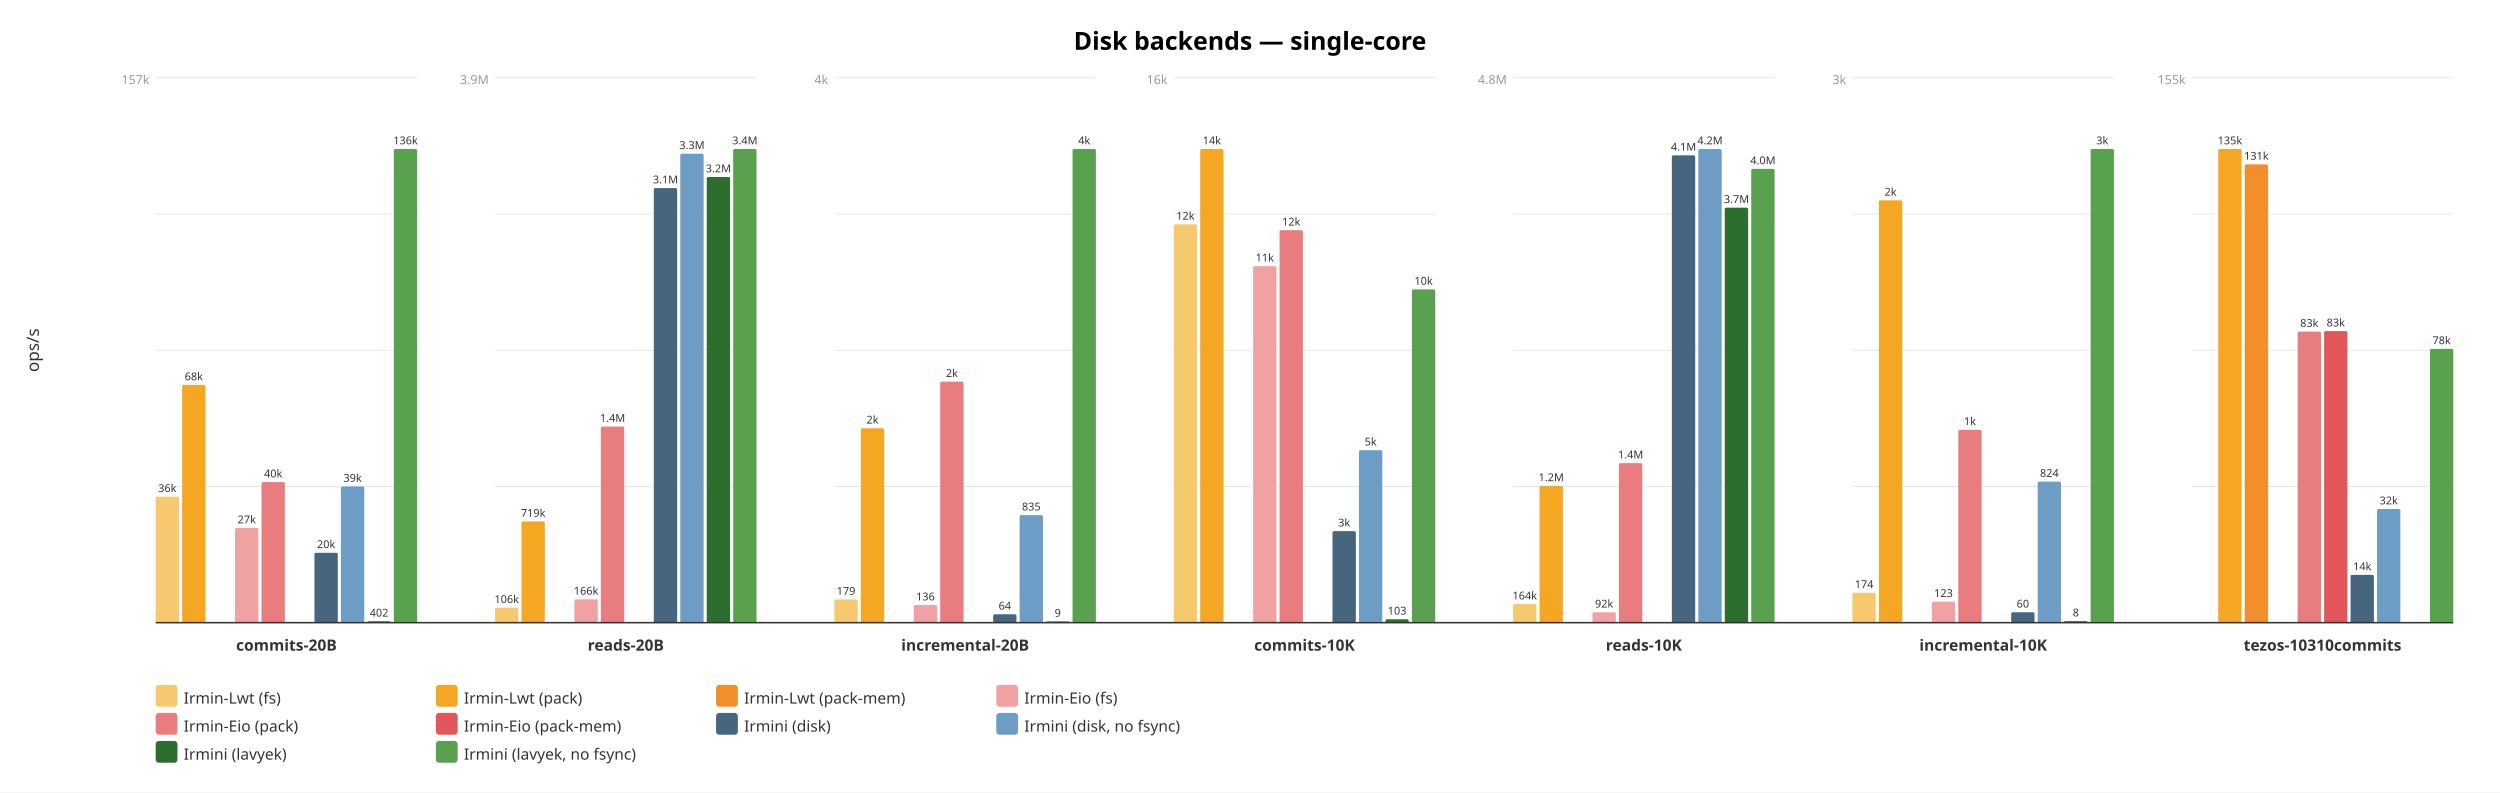
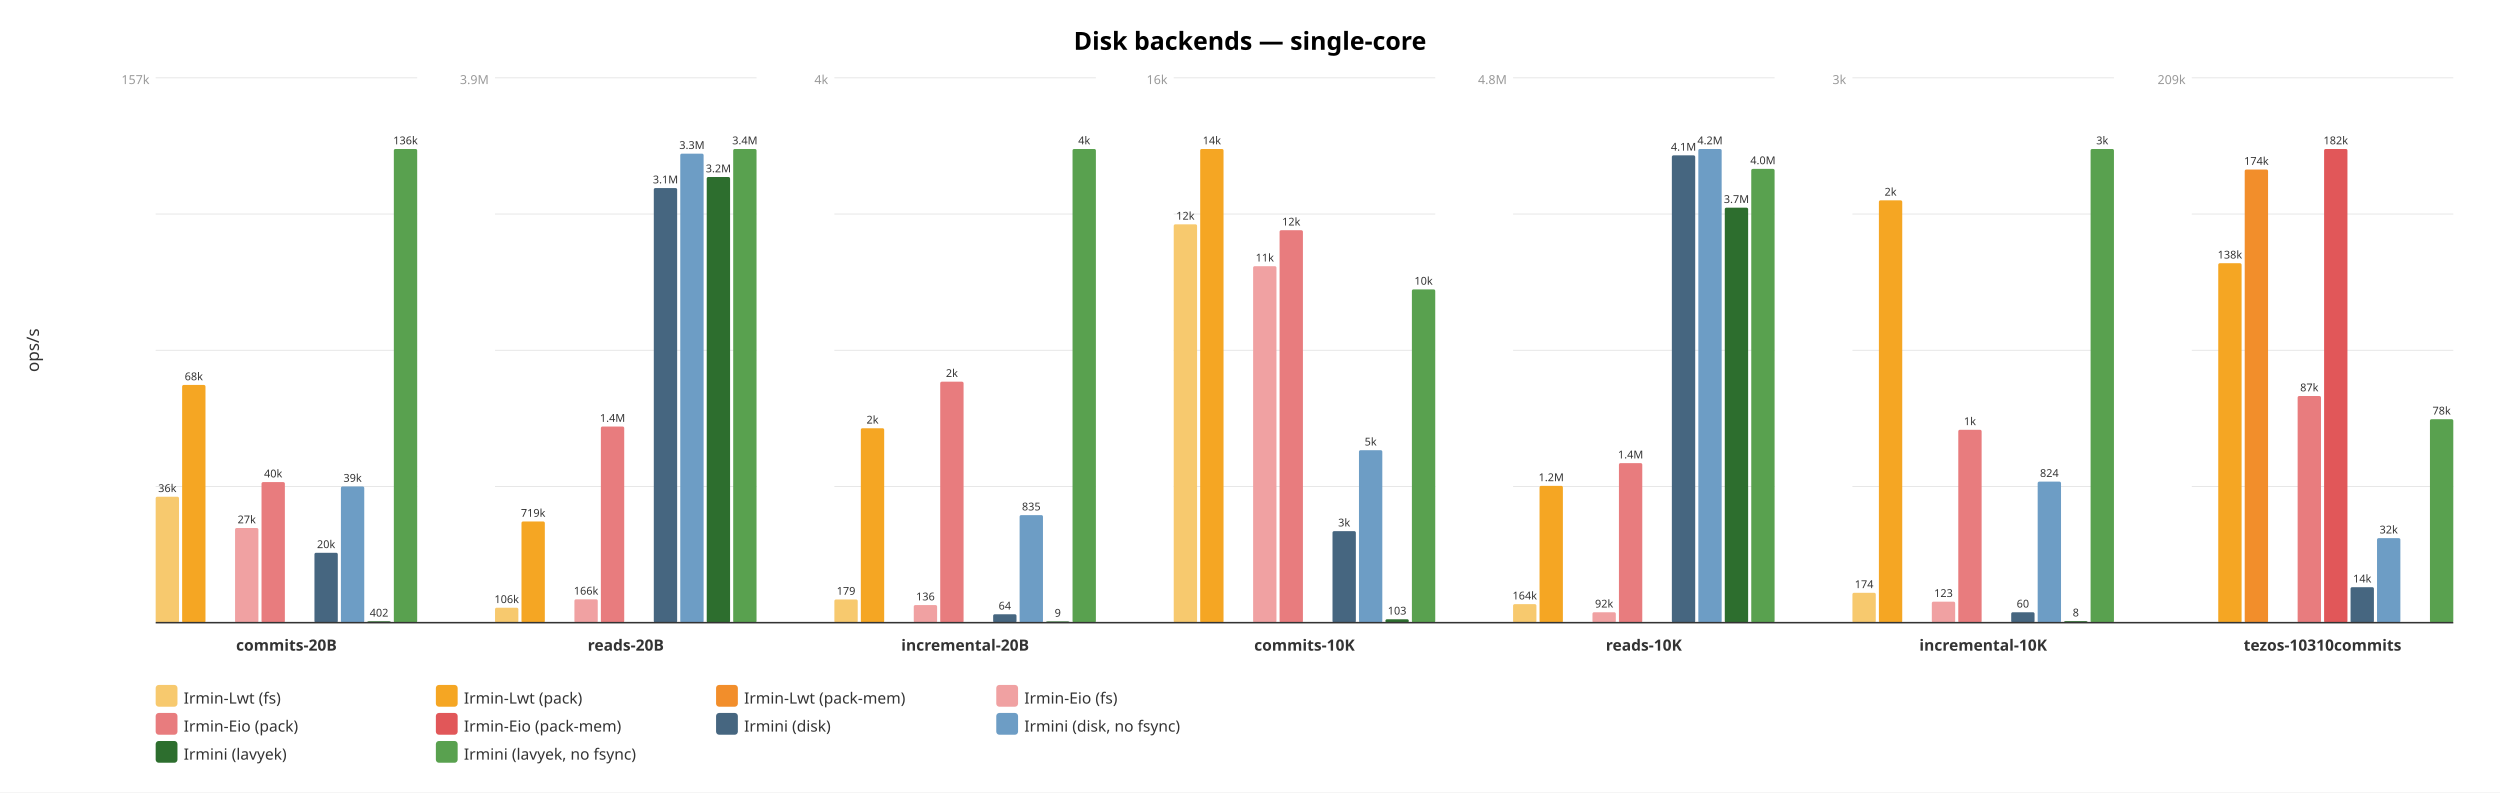
<svg xmlns="http://www.w3.org/2000/svg" width="1606" height="509" font-family="system-ui, sans-serif" font-size="11">
  <rect width="1606" height="509" fill="white" />
  <defs>
</defs>
  <text x="803.0" y="32" text-anchor="middle" font-size="16" font-weight="bold">Disk backends — single-core</text>
  <g transform="translate(100,50)">
    <text x="-75" y="175.0" text-anchor="middle" font-size="11" fill="#333" transform="rotate(-90,-75,175.0)">ops/s</text>
    <line x1="0" y1="262.5" x2="168" y2="262.5" stroke="#e0e0e0" stroke-width="0.5" />
    <line x1="0" y1="175.0" x2="168" y2="175.0" stroke="#e0e0e0" stroke-width="0.5" />
    <line x1="0" y1="87.5" x2="168" y2="87.5" stroke="#e0e0e0" stroke-width="0.5" />
    <line x1="0" y1="0.0" x2="168" y2="0.0" stroke="#e0e0e0" stroke-width="0.5" />
    <text x="-4.0" y="4.0" text-anchor="end" font-size="8" fill="#999">157k</text>
    <rect x="0.0" y="269.1" width="15" height="80.9" fill="#f7c96e" rx="1" />
    <text x="7.5" y="266.1" text-anchor="middle" font-size="7" fill="#333">36k</text>
    <rect x="17.0" y="197.3" width="15" height="152.7" fill="#f5a623" rx="1" />
    <text x="24.5" y="194.3" text-anchor="middle" font-size="7" fill="#333">68k</text>
    <rect x="51.0" y="289.2" width="15" height="60.8" fill="#f0a1a2" rx="1" />
    <text x="58.5" y="286.2" text-anchor="middle" font-size="7" fill="#333">27k</text>
    <rect x="68.0" y="259.7" width="15" height="90.3" fill="#e87c7e" rx="1" />
    <text x="75.5" y="256.7" text-anchor="middle" font-size="7" fill="#333">40k</text>
    <rect x="102.0" y="305.1" width="15" height="44.9" fill="#466680" rx="1" />
    <text x="109.5" y="302.1" text-anchor="middle" font-size="7" fill="#333">20k</text>
    <rect x="119.0" y="262.5" width="15" height="87.5" fill="#6d9dc5" rx="1" />
    <text x="126.5" y="259.5" text-anchor="middle" font-size="7" fill="#333">39k</text>
    <rect x="136.0" y="349.1" width="15" height="0.9" fill="#2d6e2e" rx="1" />
    <text x="143.5" y="346.1" text-anchor="middle" font-size="7" fill="#333">402</text>
    <rect x="153.0" y="45.7" width="15" height="304.3" fill="#59a14f" rx="1" />
    <text x="160.5" y="42.7" text-anchor="middle" font-size="7" fill="#333">136k</text>
    <text x="84.0" y="368" text-anchor="middle" font-size="10" font-weight="bold" fill="#333">commits-20B</text>
    <line x1="218" y1="262.5" x2="386" y2="262.5" stroke="#e0e0e0" stroke-width="0.5" />
    <line x1="218" y1="175.0" x2="386" y2="175.0" stroke="#e0e0e0" stroke-width="0.5" />
    <line x1="218" y1="87.5" x2="386" y2="87.5" stroke="#e0e0e0" stroke-width="0.5" />
    <line x1="218" y1="0.0" x2="386" y2="0.0" stroke="#e0e0e0" stroke-width="0.5" />
    <text x="214.0" y="4.0" text-anchor="end" font-size="8" fill="#999">3.9M</text>
    <rect x="218.0" y="340.4" width="15" height="9.6" fill="#f7c96e" rx="1" />
    <text x="225.5" y="337.4" text-anchor="middle" font-size="7" fill="#333">106k</text>
    <rect x="235.0" y="285.0" width="15" height="65.0" fill="#f5a623" rx="1" />
    <text x="242.5" y="282.0" text-anchor="middle" font-size="7" fill="#333">719k</text>
    <rect x="269.0" y="335.0" width="15" height="15.0" fill="#f0a1a2" rx="1" />
    <text x="276.5" y="332.0" text-anchor="middle" font-size="7" fill="#333">166k</text>
    <rect x="286.0" y="224.0" width="15" height="126.0" fill="#e87c7e" rx="1" />
    <text x="293.5" y="221.0" text-anchor="middle" font-size="7" fill="#333">1.4M</text>
    <rect x="320.0" y="70.8" width="15" height="279.2" fill="#466680" rx="1" />
    <text x="327.5" y="67.8" text-anchor="middle" font-size="7" fill="#333">3.1M</text>
    <rect x="337.0" y="48.7" width="15" height="301.3" fill="#6d9dc5" rx="1" />
    <text x="344.5" y="45.7" text-anchor="middle" font-size="7" fill="#333">3.3M</text>
    <rect x="354.0" y="63.7" width="15" height="286.3" fill="#2d6e2e" rx="1" />
    <text x="361.5" y="60.7" text-anchor="middle" font-size="7" fill="#333">3.2M</text>
    <rect x="371.0" y="45.7" width="15" height="304.3" fill="#59a14f" rx="1" />
    <text x="378.5" y="42.7" text-anchor="middle" font-size="7" fill="#333">3.4M</text>
    <text x="302.0" y="368" text-anchor="middle" font-size="10" font-weight="bold" fill="#333">reads-20B</text>
    <line x1="436" y1="262.5" x2="604" y2="262.5" stroke="#e0e0e0" stroke-width="0.5" />
    <line x1="436" y1="175.0" x2="604" y2="175.0" stroke="#e0e0e0" stroke-width="0.5" />
    <line x1="436" y1="87.5" x2="604" y2="87.5" stroke="#e0e0e0" stroke-width="0.5" />
    <line x1="436" y1="0.0" x2="604" y2="0.0" stroke="#e0e0e0" stroke-width="0.5" />
    <text x="432.0" y="4.0" text-anchor="end" font-size="8" fill="#999">4k</text>
    <rect x="436.0" y="335.1" width="15" height="14.9" fill="#f7c96e" rx="1" />
    <text x="443.5" y="332.1" text-anchor="middle" font-size="7" fill="#333">179</text>
    <rect x="453.0" y="225.1" width="15" height="124.9" fill="#f5a623" rx="1" />
    <text x="460.5" y="222.1" text-anchor="middle" font-size="7" fill="#333">2k</text>
    <rect x="487.0" y="338.7" width="15" height="11.3" fill="#f0a1a2" rx="1" />
    <text x="494.5" y="335.7" text-anchor="middle" font-size="7" fill="#333">136</text>
    <rect x="504.0" y="195.2" width="15" height="154.8" fill="#e87c7e" rx="1" />
    <text x="511.5" y="192.2" text-anchor="middle" font-size="7" fill="#333">2k</text>
    <rect x="538.0" y="344.6" width="15" height="5.4" fill="#466680" rx="1" />
    <text x="545.5" y="341.6" text-anchor="middle" font-size="7" fill="#333">64</text>
    <rect x="555.0" y="280.9" width="15" height="69.1" fill="#6d9dc5" rx="1" />
    <text x="562.5" y="277.9" text-anchor="middle" font-size="7" fill="#333">835</text>
    <rect x="572.0" y="349.2" width="15" height="0.8" fill="#2d6e2e" rx="1" />
    <text x="579.5" y="346.2" text-anchor="middle" font-size="7" fill="#333">9</text>
    <rect x="589.0" y="45.7" width="15" height="304.3" fill="#59a14f" rx="1" />
    <text x="596.5" y="42.7" text-anchor="middle" font-size="7" fill="#333">4k</text>
    <text x="520.0" y="368" text-anchor="middle" font-size="10" font-weight="bold" fill="#333">incremental-20B</text>
    <line x1="654" y1="262.5" x2="822" y2="262.5" stroke="#e0e0e0" stroke-width="0.5" />
    <line x1="654" y1="175.0" x2="822" y2="175.0" stroke="#e0e0e0" stroke-width="0.5" />
    <line x1="654" y1="87.5" x2="822" y2="87.5" stroke="#e0e0e0" stroke-width="0.5" />
    <line x1="654" y1="0.0" x2="822" y2="0.0" stroke="#e0e0e0" stroke-width="0.5" />
    <text x="650.0" y="4.0" text-anchor="end" font-size="8" fill="#999">16k</text>
    <rect x="654.0" y="94.1" width="15" height="255.9" fill="#f7c96e" rx="1" />
    <text x="661.5" y="91.1" text-anchor="middle" font-size="7" fill="#333">12k</text>
    <rect x="671.0" y="45.7" width="15" height="304.3" fill="#f5a623" rx="1" />
    <text x="678.5" y="42.7" text-anchor="middle" font-size="7" fill="#333">14k</text>
    <rect x="705.0" y="121.0" width="15" height="229.0" fill="#f0a1a2" rx="1" />
    <text x="712.5" y="118.0" text-anchor="middle" font-size="7" fill="#333">11k</text>
    <rect x="722.0" y="97.9" width="15" height="252.1" fill="#e87c7e" rx="1" />
    <text x="729.5" y="94.9" text-anchor="middle" font-size="7" fill="#333">12k</text>
    <rect x="756.0" y="291.2" width="15" height="58.8" fill="#466680" rx="1" />
    <text x="763.5" y="288.2" text-anchor="middle" font-size="7" fill="#333">3k</text>
    <rect x="773.0" y="239.2" width="15" height="110.8" fill="#6d9dc5" rx="1" />
    <text x="780.5" y="236.2" text-anchor="middle" font-size="7" fill="#333">5k</text>
    <rect x="790.0" y="347.8" width="15" height="2.2" fill="#2d6e2e" rx="1" />
    <text x="797.5" y="344.8" text-anchor="middle" font-size="7" fill="#333">103</text>
    <rect x="807.0" y="135.9" width="15" height="214.1" fill="#59a14f" rx="1" />
    <text x="814.5" y="132.9" text-anchor="middle" font-size="7" fill="#333">10k</text>
    <text x="738.0" y="368" text-anchor="middle" font-size="10" font-weight="bold" fill="#333">commits-10K</text>
    <line x1="872" y1="262.5" x2="1040" y2="262.5" stroke="#e0e0e0" stroke-width="0.5" />
    <line x1="872" y1="175.0" x2="1040" y2="175.0" stroke="#e0e0e0" stroke-width="0.5" />
    <line x1="872" y1="87.5" x2="1040" y2="87.5" stroke="#e0e0e0" stroke-width="0.5" />
    <line x1="872" y1="0.0" x2="1040" y2="0.0" stroke="#e0e0e0" stroke-width="0.5" />
    <text x="868.0" y="4.0" text-anchor="end" font-size="8" fill="#999">4.8M</text>
    <rect x="872.0" y="338.1" width="15" height="11.9" fill="#f7c96e" rx="1" />
    <text x="879.5" y="335.1" text-anchor="middle" font-size="7" fill="#333">164k</text>
    <rect x="889.0" y="262.1" width="15" height="87.9" fill="#f5a623" rx="1" />
    <text x="896.5" y="259.1" text-anchor="middle" font-size="7" fill="#333">1.2M</text>
    <rect x="923.0" y="343.3" width="15" height="6.7" fill="#f0a1a2" rx="1" />
    <text x="930.5" y="340.3" text-anchor="middle" font-size="7" fill="#333">92k</text>
    <rect x="940.0" y="247.5" width="15" height="102.5" fill="#e87c7e" rx="1" />
    <text x="947.5" y="244.5" text-anchor="middle" font-size="7" fill="#333">1.4M</text>
    <rect x="974.0" y="49.8" width="15" height="300.2" fill="#466680" rx="1" />
    <text x="981.5" y="46.8" text-anchor="middle" font-size="7" fill="#333">4.1M</text>
    <rect x="991.0" y="45.7" width="15" height="304.3" fill="#6d9dc5" rx="1" />
    <text x="998.5" y="42.7" text-anchor="middle" font-size="7" fill="#333">4.2M</text>
    <rect x="1008.0" y="83.4" width="15" height="266.6" fill="#2d6e2e" rx="1" />
    <text x="1015.5" y="80.4" text-anchor="middle" font-size="7" fill="#333">3.7M</text>
    <rect x="1025.0" y="58.5" width="15" height="291.5" fill="#59a14f" rx="1" />
    <text x="1032.5" y="55.5" text-anchor="middle" font-size="7" fill="#333">4.0M</text>
    <text x="956.0" y="368" text-anchor="middle" font-size="10" font-weight="bold" fill="#333">reads-10K</text>
    <line x1="1090" y1="262.5" x2="1258" y2="262.5" stroke="#e0e0e0" stroke-width="0.5" />
    <line x1="1090" y1="175.0" x2="1258" y2="175.0" stroke="#e0e0e0" stroke-width="0.5" />
    <line x1="1090" y1="87.5" x2="1258" y2="87.5" stroke="#e0e0e0" stroke-width="0.5" />
    <line x1="1090" y1="0.0" x2="1258" y2="0.0" stroke="#e0e0e0" stroke-width="0.5" />
    <text x="1086.0" y="4.0" text-anchor="end" font-size="8" fill="#999">3k</text>
    <rect x="1090.0" y="330.8" width="15" height="19.2" fill="#f7c96e" rx="1" />
    <text x="1097.5" y="327.8" text-anchor="middle" font-size="7" fill="#333">174</text>
    <rect x="1107.0" y="78.7" width="15" height="271.3" fill="#f5a623" rx="1" />
    <text x="1114.5" y="75.7" text-anchor="middle" font-size="7" fill="#333">2k</text>
    <rect x="1141.0" y="336.5" width="15" height="13.5" fill="#f0a1a2" rx="1" />
    <text x="1148.5" y="333.5" text-anchor="middle" font-size="7" fill="#333">123</text>
    <rect x="1158.0" y="226.1" width="15" height="123.9" fill="#e87c7e" rx="1" />
    <text x="1165.5" y="223.1" text-anchor="middle" font-size="7" fill="#333">1k</text>
    <rect x="1192.0" y="343.3" width="15" height="6.7" fill="#466680" rx="1" />
    <text x="1199.5" y="340.3" text-anchor="middle" font-size="7" fill="#333">60</text>
    <rect x="1209.0" y="259.4" width="15" height="90.6" fill="#6d9dc5" rx="1" />
    <text x="1216.5" y="256.4" text-anchor="middle" font-size="7" fill="#333">824</text>
    <rect x="1226.0" y="349.0" width="15" height="1.0" fill="#2d6e2e" rx="1" />
    <text x="1233.5" y="346.0" text-anchor="middle" font-size="7" fill="#333">8</text>
    <rect x="1243.0" y="45.7" width="15" height="304.3" fill="#59a14f" rx="1" />
    <text x="1250.5" y="42.7" text-anchor="middle" font-size="7" fill="#333">3k</text>
    <text x="1174.0" y="368" text-anchor="middle" font-size="10" font-weight="bold" fill="#333">incremental-10K</text>
    <line x1="1308" y1="262.5" x2="1476" y2="262.5" stroke="#e0e0e0" stroke-width="0.5" />
    <line x1="1308" y1="175.0" x2="1476" y2="175.0" stroke="#e0e0e0" stroke-width="0.5" />
    <line x1="1308" y1="87.5" x2="1476" y2="87.5" stroke="#e0e0e0" stroke-width="0.5" />
    <line x1="1308" y1="0.0" x2="1476" y2="0.0" stroke="#e0e0e0" stroke-width="0.5" />
-     <text x="1304.0" y="4.0" text-anchor="end" font-size="8" fill="#999">155k</text>
-     <rect x="1325.0" y="45.7" width="15" height="304.3" fill="#f5a623" rx="1" />
-     <text x="1332.5" y="42.7" text-anchor="middle" font-size="7" fill="#333">135k</text>
-     <rect x="1342.0" y="55.6" width="15" height="294.4" fill="#f28e2b" rx="1" />
-     <text x="1349.5" y="52.6" text-anchor="middle" font-size="7" fill="#333">131k</text>
-     <rect x="1376.0" y="163.0" width="15" height="187.0" fill="#e87c7e" rx="1" />
-     <text x="1383.5" y="160.0" text-anchor="middle" font-size="7" fill="#333">83k</text>
-     <rect x="1393.0" y="162.7" width="15" height="187.3" fill="#e15759" rx="1" />
-     <text x="1400.5" y="159.7" text-anchor="middle" font-size="7" fill="#333">83k</text>
-     <rect x="1410.0" y="319.3" width="15" height="30.7" fill="#466680" rx="1" />
-     <text x="1417.5" y="316.3" text-anchor="middle" font-size="7" fill="#333">14k</text>
-     <rect x="1427.0" y="277.0" width="15" height="73.0" fill="#6d9dc5" rx="1" />
-     <text x="1434.5" y="274.0" text-anchor="middle" font-size="7" fill="#333">32k</text>
-     <rect x="1461.0" y="174.1" width="15" height="175.9" fill="#59a14f" rx="1" />
-     <text x="1468.5" y="171.1" text-anchor="middle" font-size="7" fill="#333">78k</text>
+     <text x="1304.0" y="4.0" text-anchor="end" font-size="8" fill="#999">209k</text>
+     <rect x="1325.0" y="119.1" width="15" height="230.9" fill="#f5a623" rx="1" />
+     <text x="1332.5" y="116.1" text-anchor="middle" font-size="7" fill="#333">138k</text>
+     <rect x="1342.0" y="58.9" width="15" height="291.1" fill="#f28e2b" rx="1" />
+     <text x="1349.5" y="55.9" text-anchor="middle" font-size="7" fill="#333">174k</text>
+     <rect x="1376.0" y="204.4" width="15" height="145.6" fill="#e87c7e" rx="1" />
+     <text x="1383.5" y="201.4" text-anchor="middle" font-size="7" fill="#333">87k</text>
+     <rect x="1393.0" y="45.7" width="15" height="304.3" fill="#e15759" rx="1" />
+     <text x="1400.5" y="42.7" text-anchor="middle" font-size="7" fill="#333">182k</text>
+     <rect x="1410.0" y="327.2" width="15" height="22.8" fill="#466680" rx="1" />
+     <text x="1417.5" y="324.2" text-anchor="middle" font-size="7" fill="#333">14k</text>
+     <rect x="1427.0" y="295.7" width="15" height="54.3" fill="#6d9dc5" rx="1" />
+     <text x="1434.5" y="292.7" text-anchor="middle" font-size="7" fill="#333">32k</text>
+     <rect x="1461.0" y="219.3" width="15" height="130.7" fill="#59a14f" rx="1" />
+     <text x="1468.5" y="216.3" text-anchor="middle" font-size="7" fill="#333">78k</text>
    <text x="1392.0" y="368" text-anchor="middle" font-size="10" font-weight="bold" fill="#333">tezos-10310commits</text>
    <line x1="0" y1="350" x2="1476" y2="350" stroke="#333" stroke-width="1" />
  </g>
  <g transform="translate(100,440)">
    <rect x="0" y="0" width="14" height="14" fill="#f7c96e" rx="2" />
    <text x="18" y="12" font-size="10" fill="#333">Irmin-Lwt (fs)</text>
    <rect x="180" y="0" width="14" height="14" fill="#f5a623" rx="2" />
    <text x="198" y="12" font-size="10" fill="#333">Irmin-Lwt (pack)</text>
    <rect x="360" y="0" width="14" height="14" fill="#f28e2b" rx="2" />
    <text x="378" y="12" font-size="10" fill="#333">Irmin-Lwt (pack-mem)</text>
    <rect x="540" y="0" width="14" height="14" fill="#f0a1a2" rx="2" />
    <text x="558" y="12" font-size="10" fill="#333">Irmin-Eio (fs)</text>
    <rect x="0" y="18" width="14" height="14" fill="#e87c7e" rx="2" />
    <text x="18" y="30" font-size="10" fill="#333">Irmin-Eio (pack)</text>
    <rect x="180" y="18" width="14" height="14" fill="#e15759" rx="2" />
    <text x="198" y="30" font-size="10" fill="#333">Irmin-Eio (pack-mem)</text>
    <rect x="360" y="18" width="14" height="14" fill="#466680" rx="2" />
    <text x="378" y="30" font-size="10" fill="#333">Irmini (disk)</text>
    <rect x="540" y="18" width="14" height="14" fill="#6d9dc5" rx="2" />
    <text x="558" y="30" font-size="10" fill="#333">Irmini (disk, no fsync)</text>
    <rect x="0" y="36" width="14" height="14" fill="#2d6e2e" rx="2" />
    <text x="18" y="48" font-size="10" fill="#333">Irmini (lavyek)</text>
    <rect x="180" y="36" width="14" height="14" fill="#59a14f" rx="2" />
    <text x="198" y="48" font-size="10" fill="#333">Irmini (lavyek, no fsync)</text>
  </g>
</svg>
